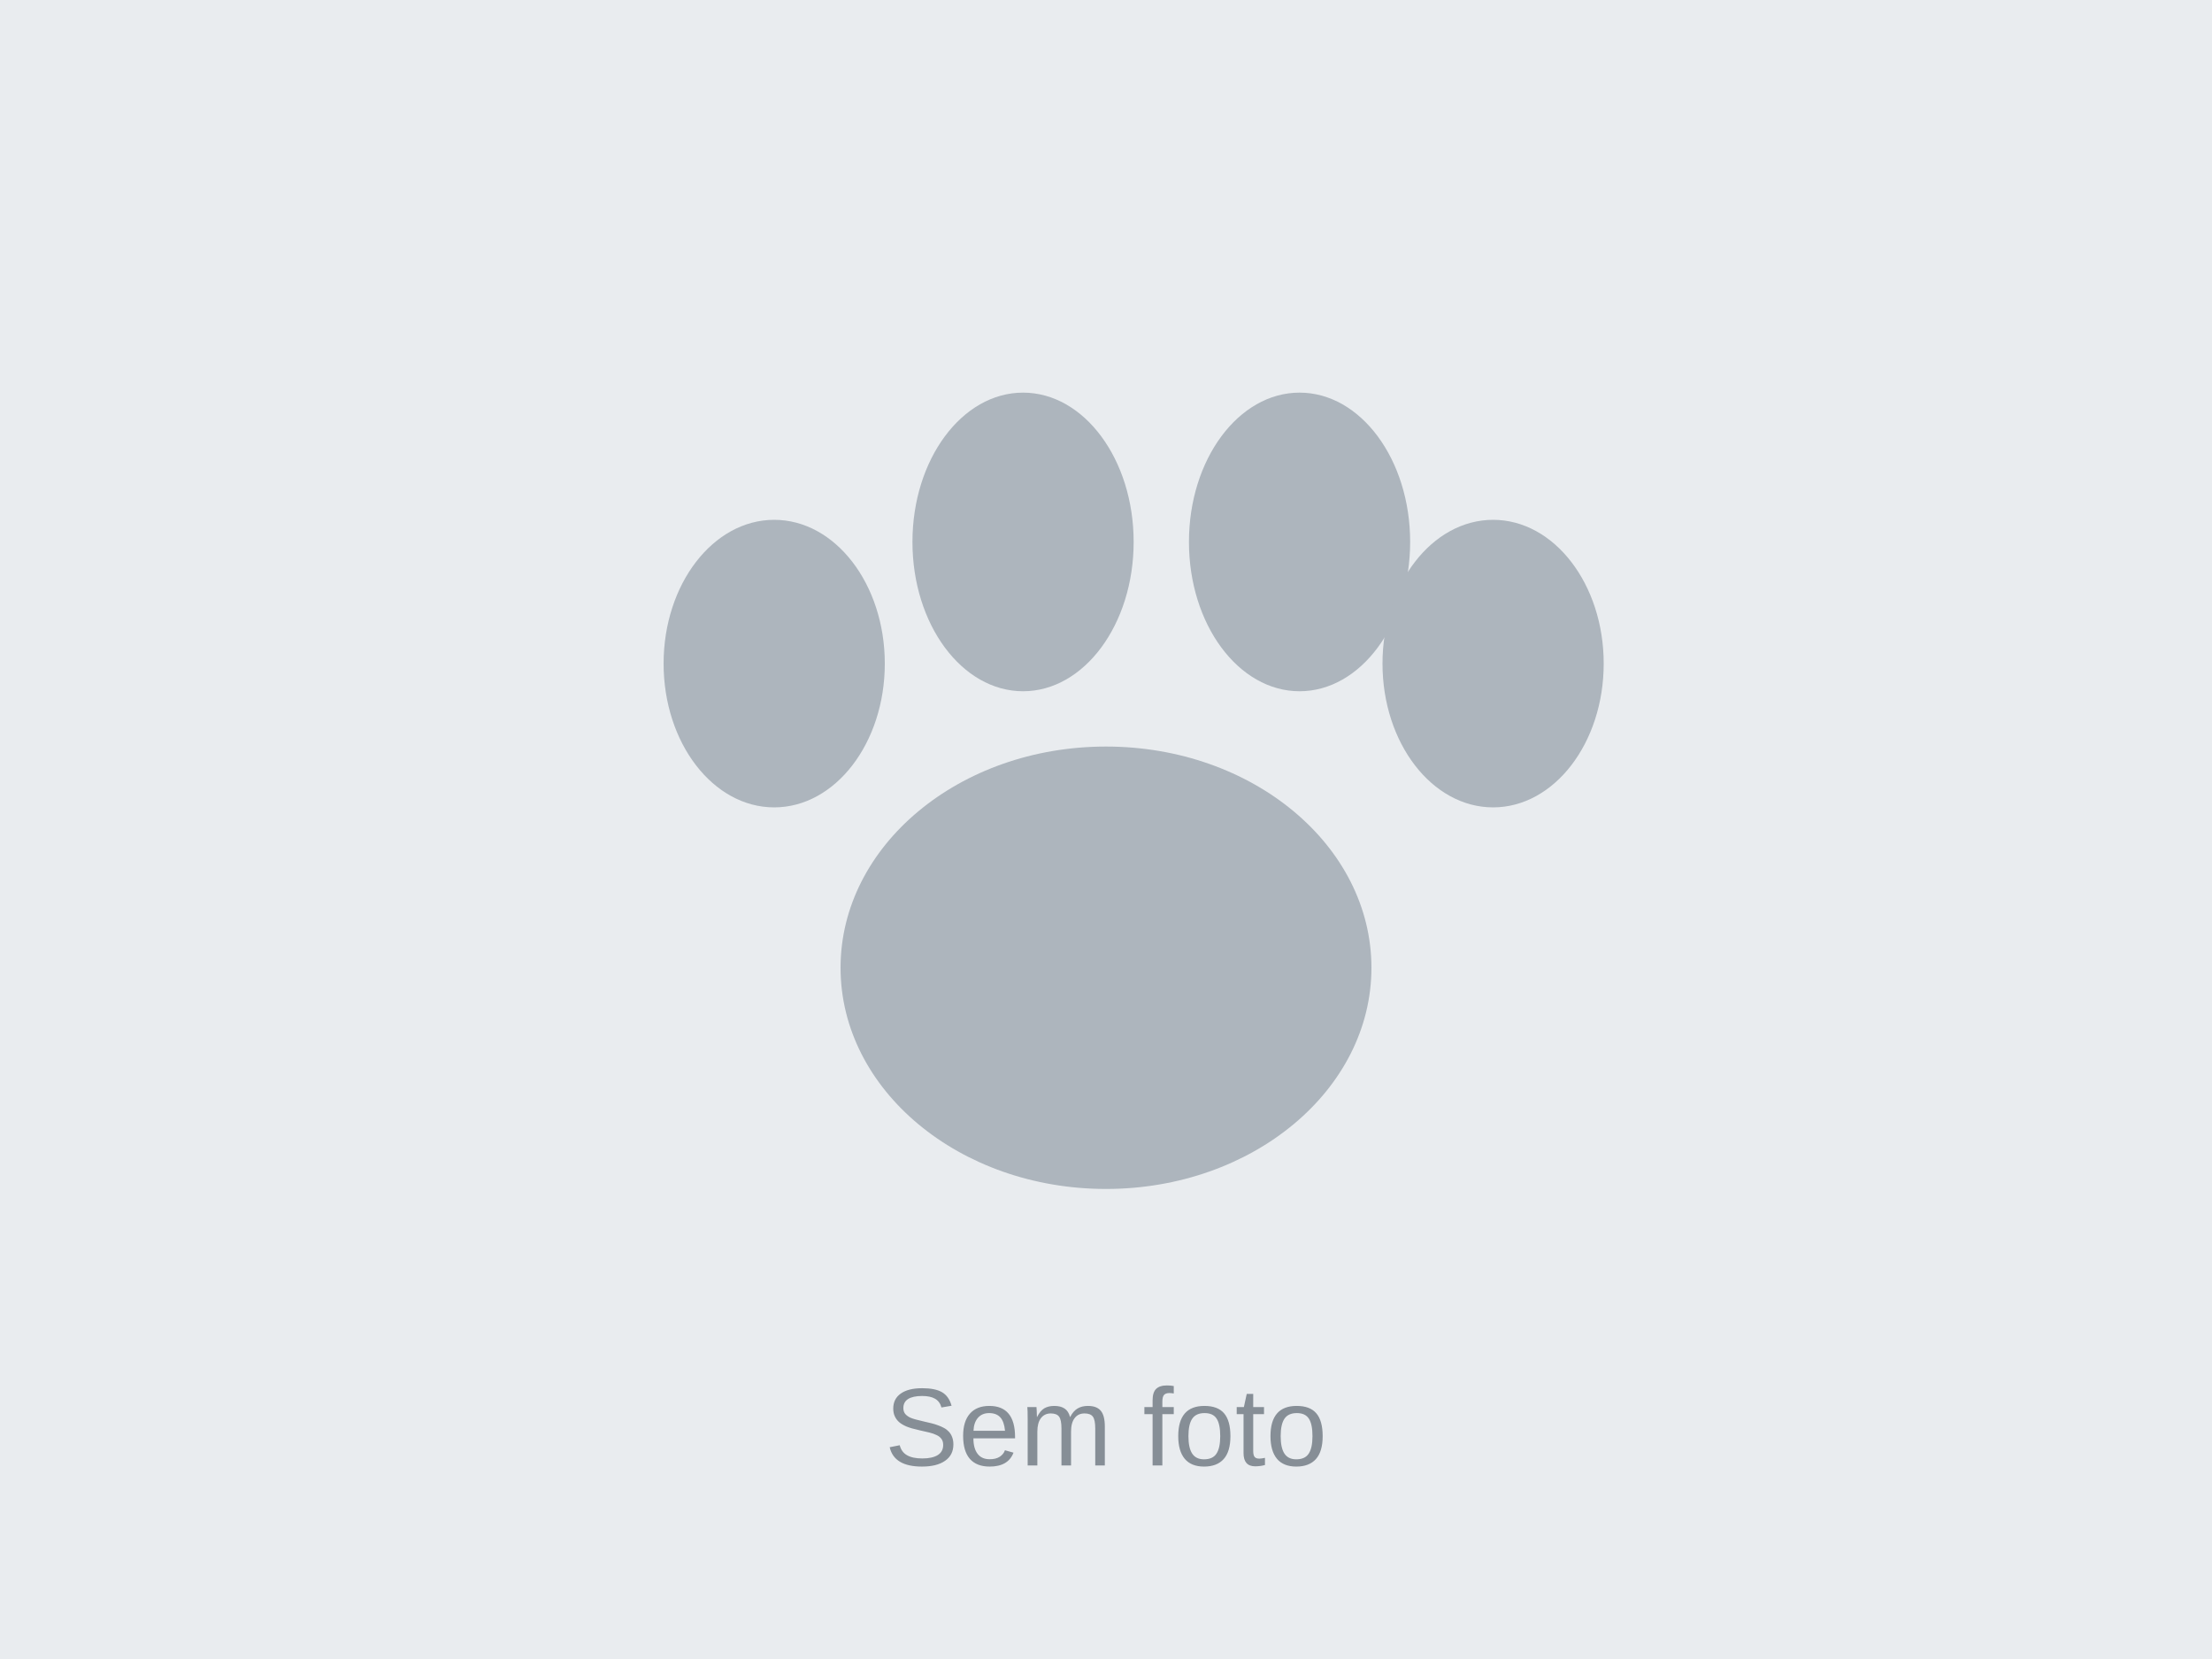
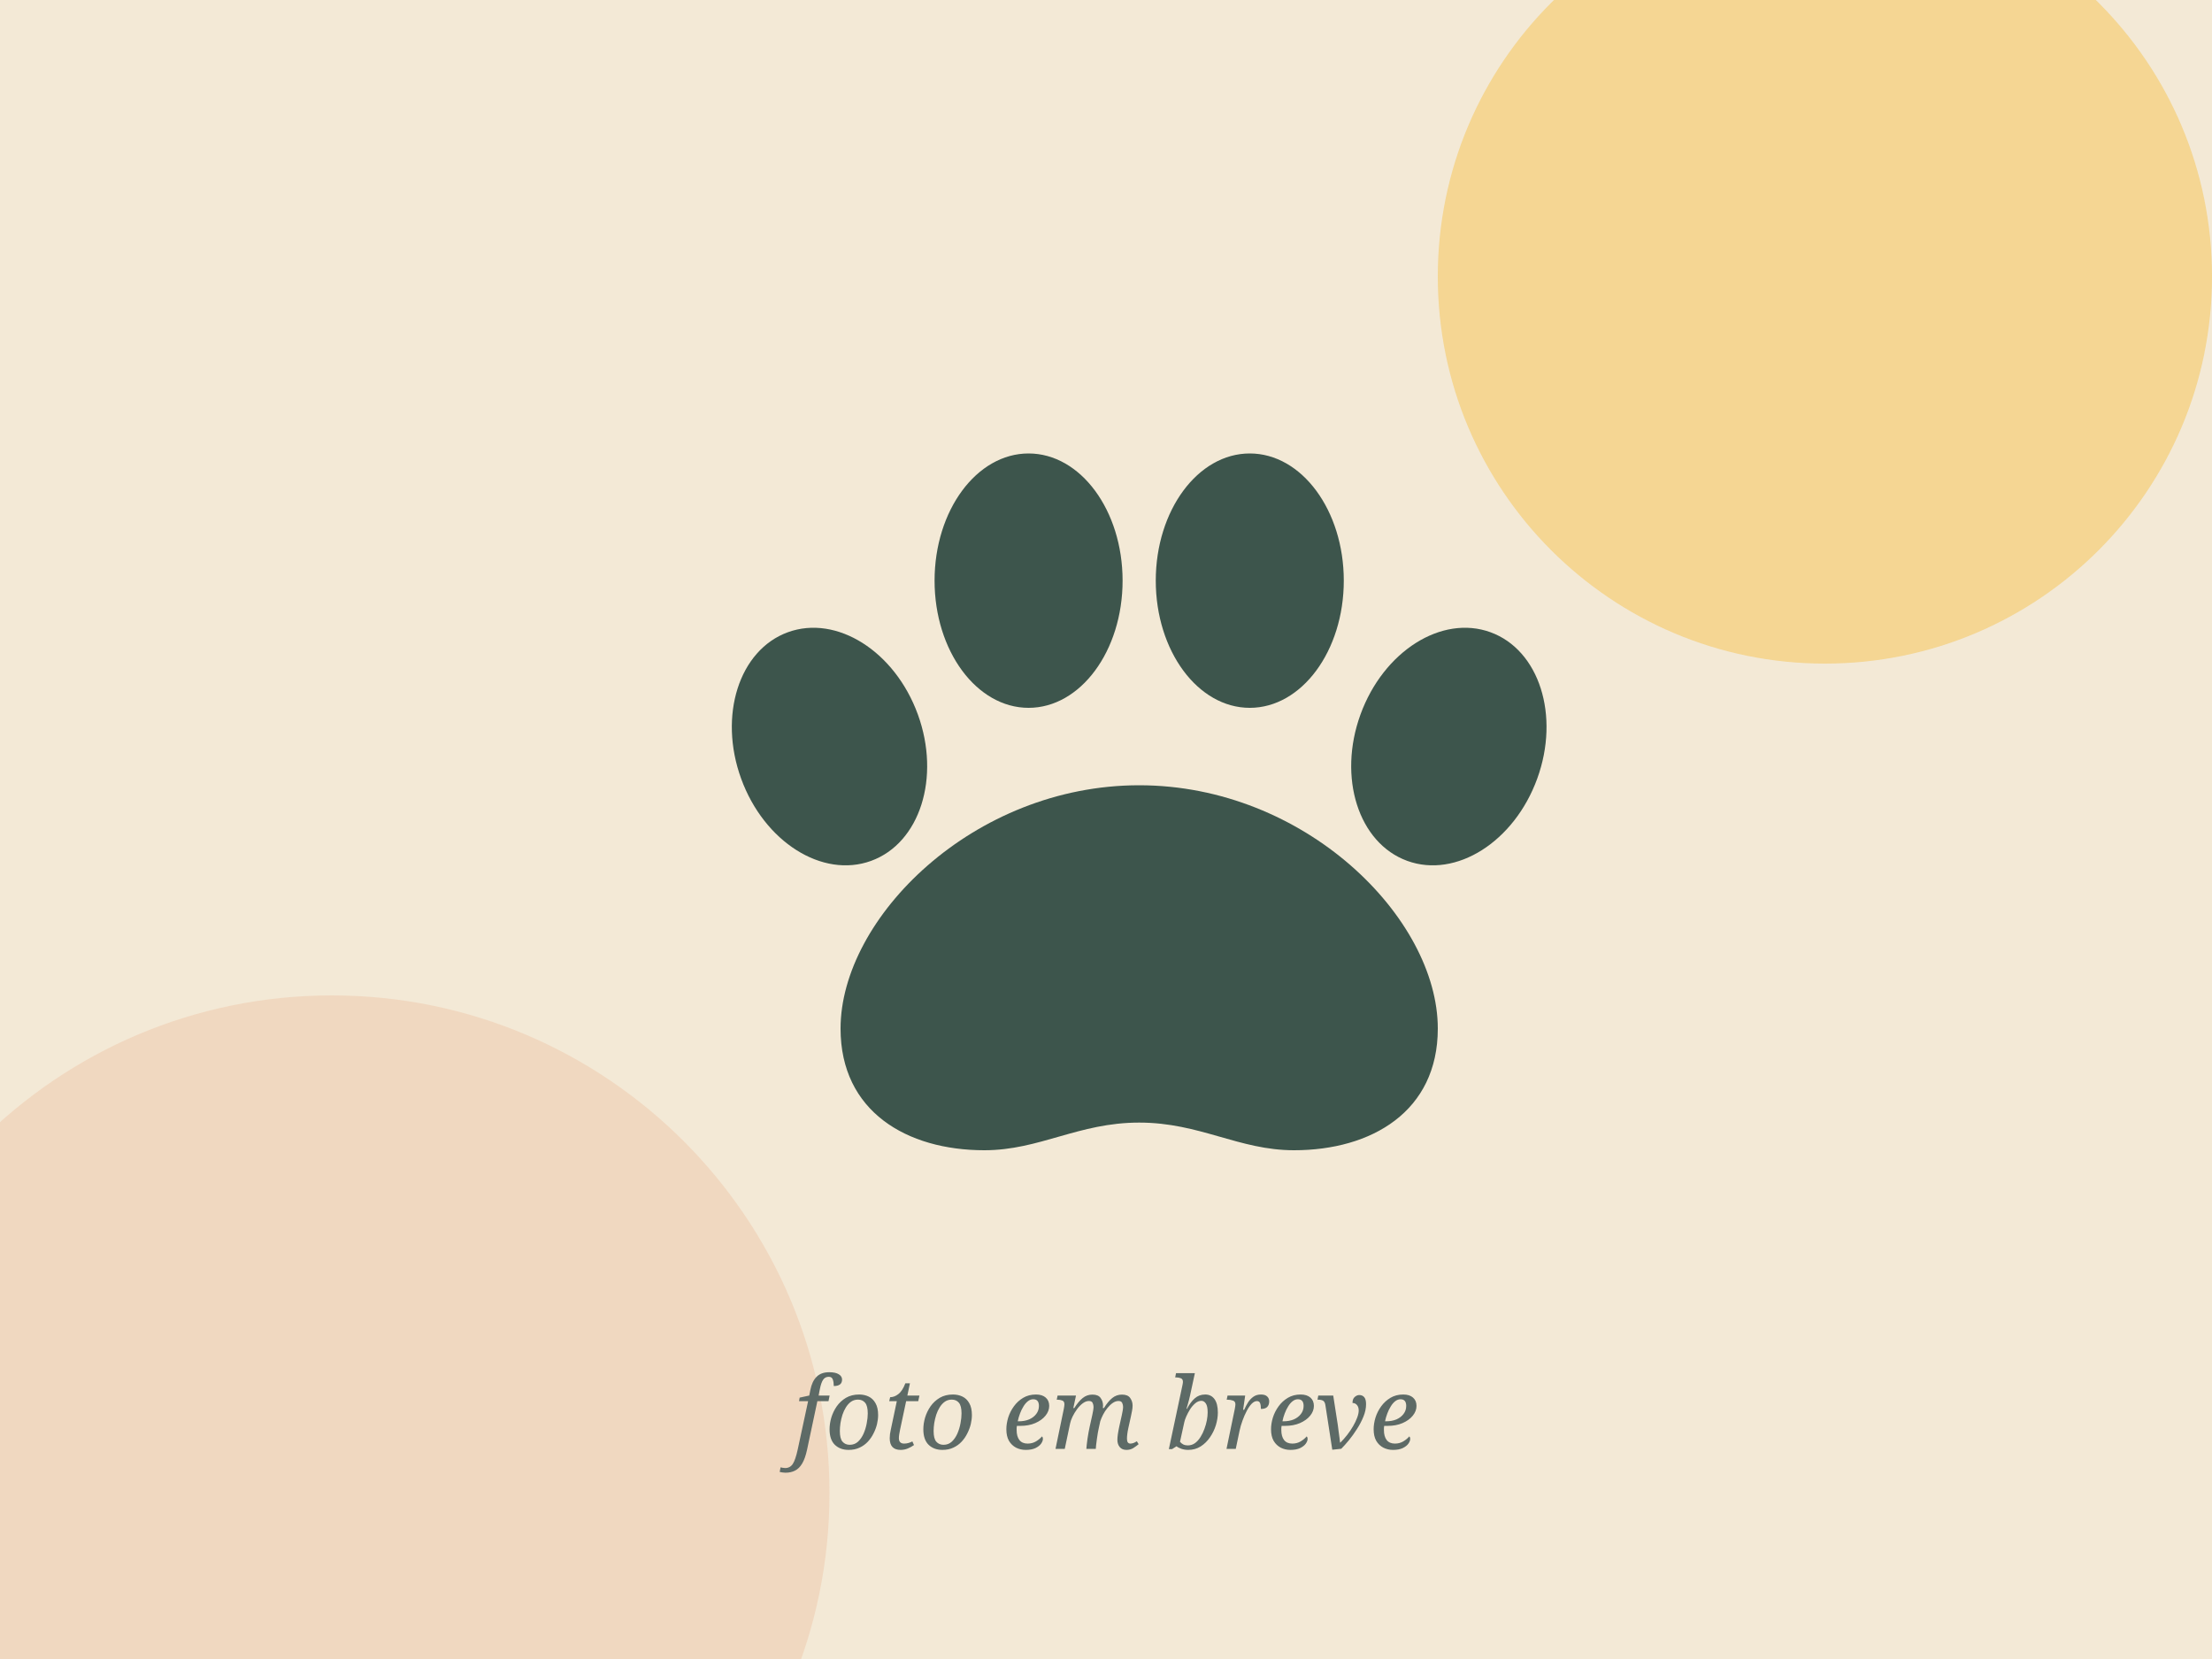
<svg xmlns="http://www.w3.org/2000/svg" viewBox="0 0 400 300" role="img" aria-label="Sem foto">
-   <rect width="400" height="300" fill="#e9ecef" />
-   <g fill="#adb5bd">
-     <ellipse cx="200" cy="175" rx="48" ry="40" />
-     <ellipse cx="140" cy="120" rx="20" ry="26" />
-     <ellipse cx="185" cy="98" rx="20" ry="27" />
-     <ellipse cx="235" cy="98" rx="20" ry="27" />
-     <ellipse cx="270" cy="120" rx="20" ry="26" />
+   <rect width="400" height="300" fill="#f3e9d6" />
+   <circle cx="330" cy="50" r="70" fill="#f5c65b" opacity=".55" />
+   <circle cx="60" cy="270" r="90" fill="#e0591d" opacity=".12" />
+   <g fill="#1d3b34" opacity=".85">
+     <ellipse cx="150" cy="135" rx="17" ry="22" transform="rotate(-20 150 135)" />
+     <ellipse cx="186" cy="105" rx="17" ry="23" />
+     <ellipse cx="226" cy="105" rx="17" ry="23" />
+     <ellipse cx="262" cy="135" rx="17" ry="22" transform="rotate(20 262 135)" />
+     <path d="M206 142c-30 0-54 24-54 44 0 15 12 22 26 22 10 0 17-5 28-5s18 5 28 5c14 0 26-7 26-22 0-20-24-44-54-44z" />
  </g>
-   <text x="200" y="265" text-anchor="middle" font-family="Arial, sans-serif" font-size="20" fill="#868e96">Sem foto</text>
+   <text x="200" y="262" text-anchor="middle" font-family="Georgia, serif" font-size="18" font-style="italic" fill="#5d6a66">foto em breve</text>
</svg>
